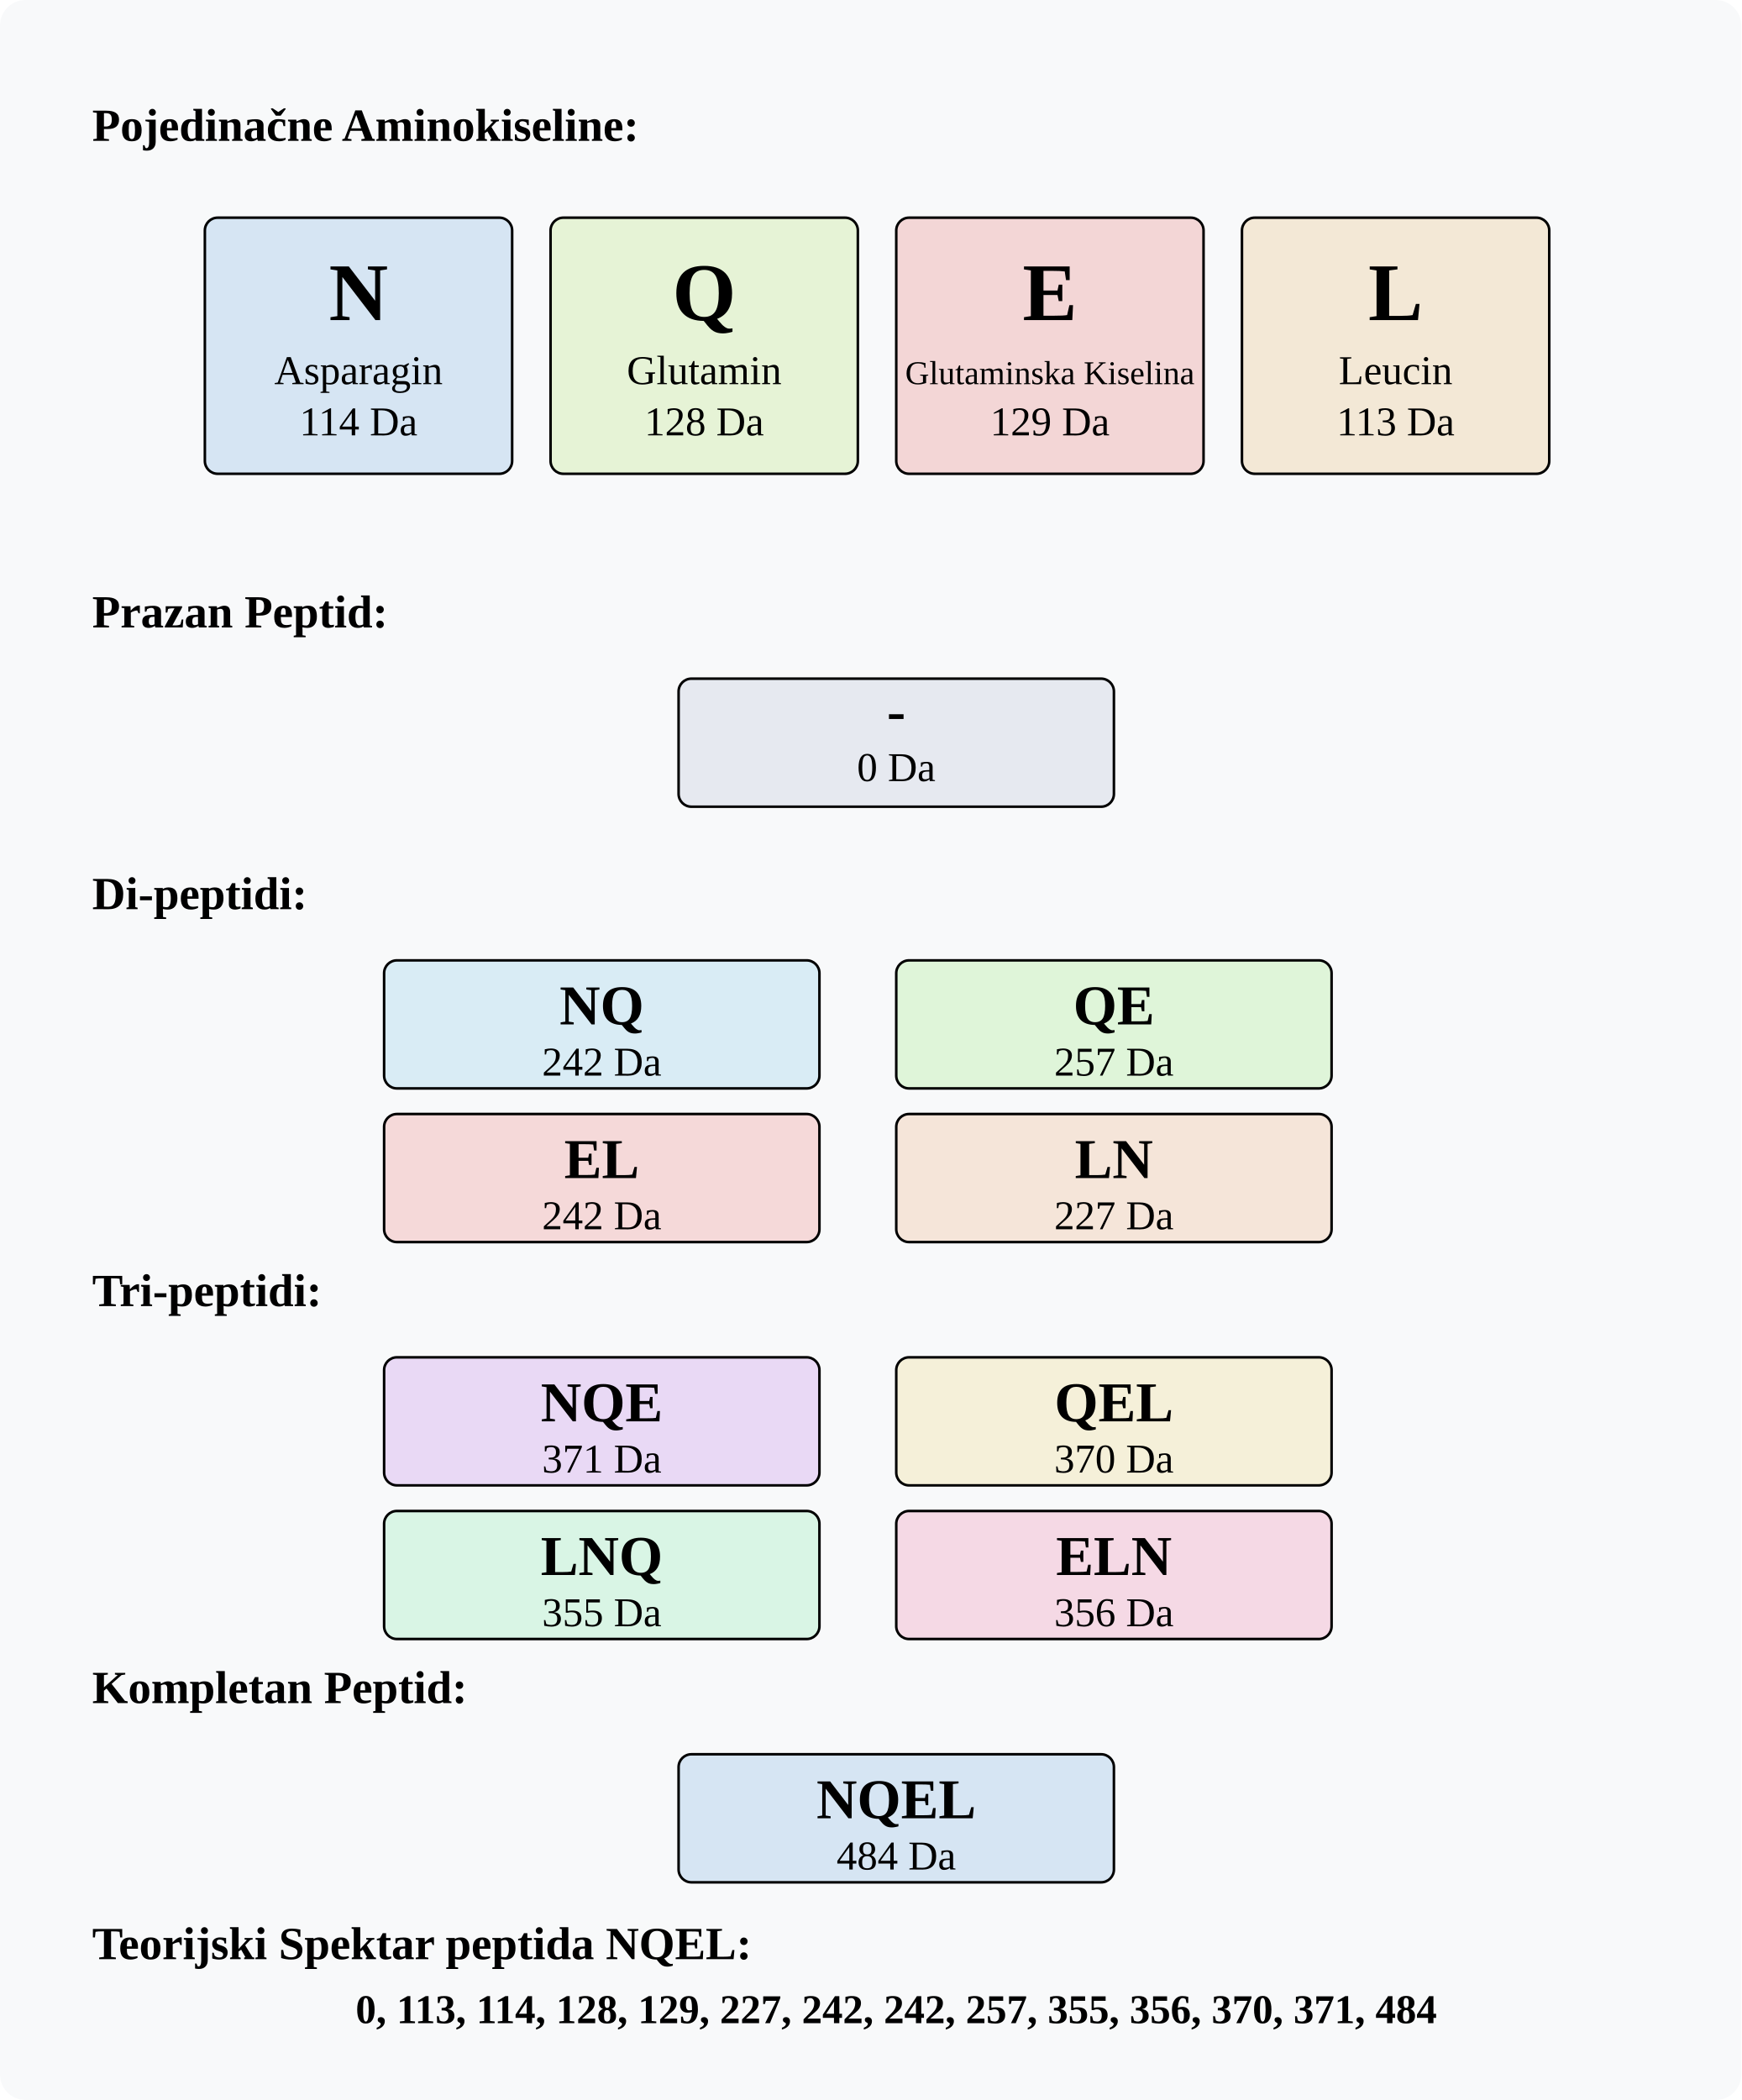
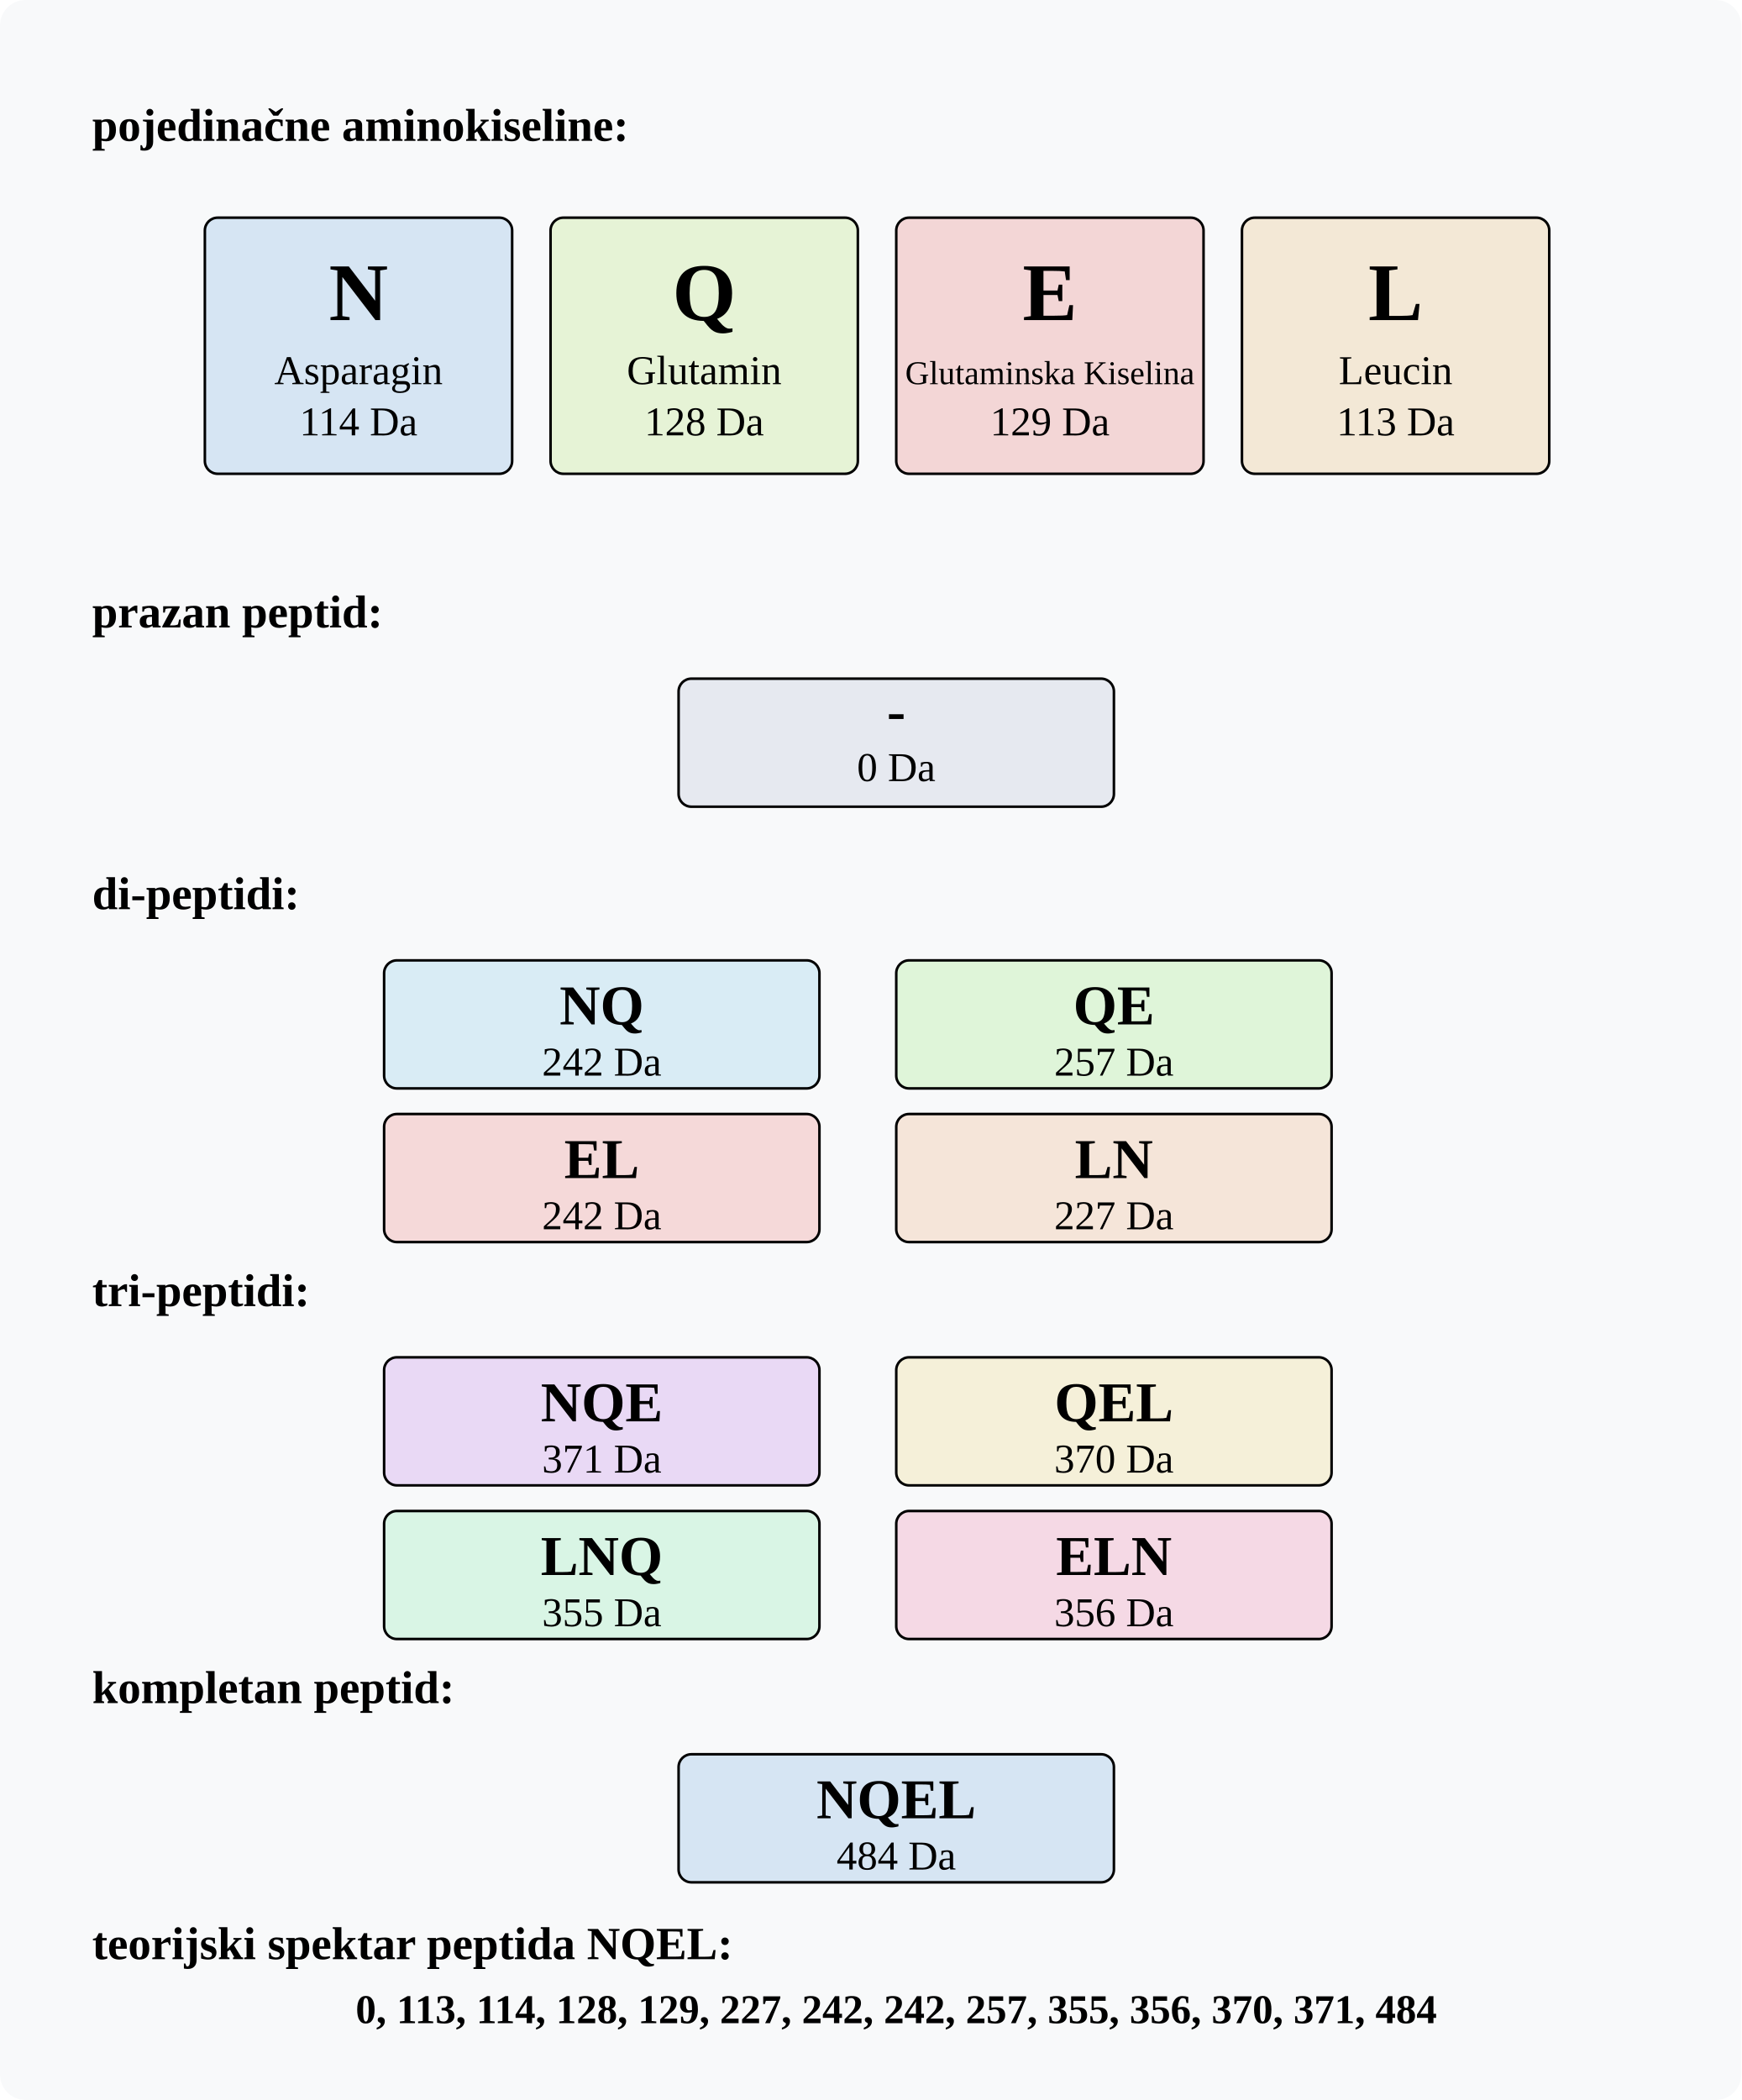
<svg xmlns="http://www.w3.org/2000/svg" viewBox="0 0 680 820">
  <rect width="680" height="820" fill="#f8f9fa" rx="10" ry="10" />
-   <text x="36" y="55" font-size="18" font-weight="bold">Pojedinačne Aminokiseline:</text>
+   <text x="36" y="55" font-size="18" font-weight="bold">pojedinačne aminokiseline:</text>
  <rect x="80" y="85" width="120" height="100" rx="5" ry="5" fill="#d6e5f3" stroke="#000" stroke-width="1" />
  <text x="140" y="125" font-size="32" font-weight="bold" text-anchor="middle">N</text>
  <text x="140" y="150" font-size="16" text-anchor="middle">Asparagin</text>
  <text x="140" y="170" font-size="16" text-anchor="middle">114 Da</text>
  <rect x="215" y="85" width="120" height="100" rx="5" ry="5" fill="#e6f3d6" stroke="#000" stroke-width="1" />
  <text x="275" y="125" font-size="32" font-weight="bold" text-anchor="middle">Q</text>
  <text x="275" y="150" font-size="16" text-anchor="middle">Glutamin</text>
  <text x="275" y="170" font-size="16" text-anchor="middle">128 Da</text>
  <rect x="350" y="85" width="120" height="100" rx="5" ry="5" fill="#f3d6d6" stroke="#000" stroke-width="1" />
  <text x="410" y="125" font-size="32" font-weight="bold" text-anchor="middle">E</text>
  <text x="410" y="150" font-size="13" text-anchor="middle">Glutaminska Kiselina</text>
  <text x="410" y="170" font-size="16" text-anchor="middle">129 Da</text>
  <rect x="485" y="85" width="120" height="100" rx="5" ry="5" fill="#f3e8d6" stroke="#000" stroke-width="1" />
  <text x="545" y="125" font-size="32" font-weight="bold" text-anchor="middle">L</text>
  <text x="545" y="150" font-size="16" text-anchor="middle">Leucin</text>
  <text x="545" y="170" font-size="16" text-anchor="middle">113 Da</text>
-   <text x="36" y="245" font-size="18" font-weight="bold">Prazan Peptid:</text>
+   <text x="36" y="245" font-size="18" font-weight="bold">prazan peptid:</text>
  <rect x="265" y="265" width="170" height="50" rx="5" ry="5" fill="#e6e9f0" stroke="#000" stroke-width="1" />
  <text x="350" y="285" font-size="22" font-weight="bold" text-anchor="middle">-</text>
  <text x="350" y="305" font-size="16" text-anchor="middle">0 Da</text>
-   <text x="36" y="355" font-size="18" font-weight="bold">Di-peptidi:</text>
+   <text x="36" y="355" font-size="18" font-weight="bold">di-peptidi:</text>
  <rect x="150" y="375" width="170" height="50" rx="5" ry="5" fill="#d9ecf5" stroke="#000" stroke-width="1" />
  <text x="235" y="400" font-size="22" font-weight="bold" text-anchor="middle">NQ</text>
  <text x="235" y="420" font-size="16" text-anchor="middle">242 Da</text>
  <rect x="350" y="375" width="170" height="50" rx="5" ry="5" fill="#dff5d9" stroke="#000" stroke-width="1" />
  <text x="435" y="400" font-size="22" font-weight="bold" text-anchor="middle">QE</text>
  <text x="435" y="420" font-size="16" text-anchor="middle">257 Da</text>
  <rect x="150" y="435" width="170" height="50" rx="5" ry="5" fill="#f5d9d9" stroke="#000" stroke-width="1" />
  <text x="235" y="460" font-size="22" font-weight="bold" text-anchor="middle">EL</text>
  <text x="235" y="480" font-size="16" text-anchor="middle">242 Da</text>
  <rect x="350" y="435" width="170" height="50" rx="5" ry="5" fill="#f5e5d9" stroke="#000" stroke-width="1" />
  <text x="435" y="460" font-size="22" font-weight="bold" text-anchor="middle">LN</text>
  <text x="435" y="480" font-size="16" text-anchor="middle">227 Da</text>
-   <text x="36" y="510" font-size="18" font-weight="bold">Tri-peptidi:</text>
+   <text x="36" y="510" font-size="18" font-weight="bold">tri-peptidi:</text>
  <rect x="150" y="530" width="170" height="50" rx="5" ry="5" fill="#e9d9f5" stroke="#000" stroke-width="1" />
  <text x="235" y="555" font-size="22" font-weight="bold" text-anchor="middle">NQE</text>
  <text x="235" y="575" font-size="16" text-anchor="middle">371 Da</text>
  <rect x="350" y="530" width="170" height="50" rx="5" ry="5" fill="#f5f0d9" stroke="#000" stroke-width="1" />
  <text x="435" y="555" font-size="22" font-weight="bold" text-anchor="middle">QEL</text>
  <text x="435" y="575" font-size="16" text-anchor="middle">370 Da</text>
  <rect x="150" y="590" width="170" height="50" rx="5" ry="5" fill="#d9f5e5" stroke="#000" stroke-width="1" />
  <text x="235" y="615" font-size="22" font-weight="bold" text-anchor="middle">LNQ</text>
  <text x="235" y="635" font-size="16" text-anchor="middle">355 Da</text>
  <rect x="350" y="590" width="170" height="50" rx="5" ry="5" fill="#f5d9e5" stroke="#000" stroke-width="1" />
  <text x="435" y="615" font-size="22" font-weight="bold" text-anchor="middle">ELN</text>
  <text x="435" y="635" font-size="16" text-anchor="middle">356 Da</text>
-   <text x="36" y="665" font-size="18" font-weight="bold">Kompletan Peptid:</text>
+   <text x="36" y="665" font-size="18" font-weight="bold">kompletan peptid:</text>
  <rect x="265" y="685" width="170" height="50" rx="5" ry="5" fill="#d6e5f3" stroke="#000" stroke-width="1" />
  <text x="350" y="710" font-size="22" font-weight="bold" text-anchor="middle">NQEL</text>
  <text x="350" y="730" font-size="16" text-anchor="middle">484 Da</text>
-   <text x="36" y="765" font-size="18" font-weight="bold">Teorijski Spektar peptida NQEL:</text>
+   <text x="36" y="765" font-size="18" font-weight="bold">teorijski spektar peptida NQEL:</text>
  <text x="350" y="790" font-size="16" font-weight="bold" text-anchor="middle">
    0, 113, 114, 128, 129, 227, 242, 242, 257, 355, 356, 370, 371, 484
  </text>
</svg>
